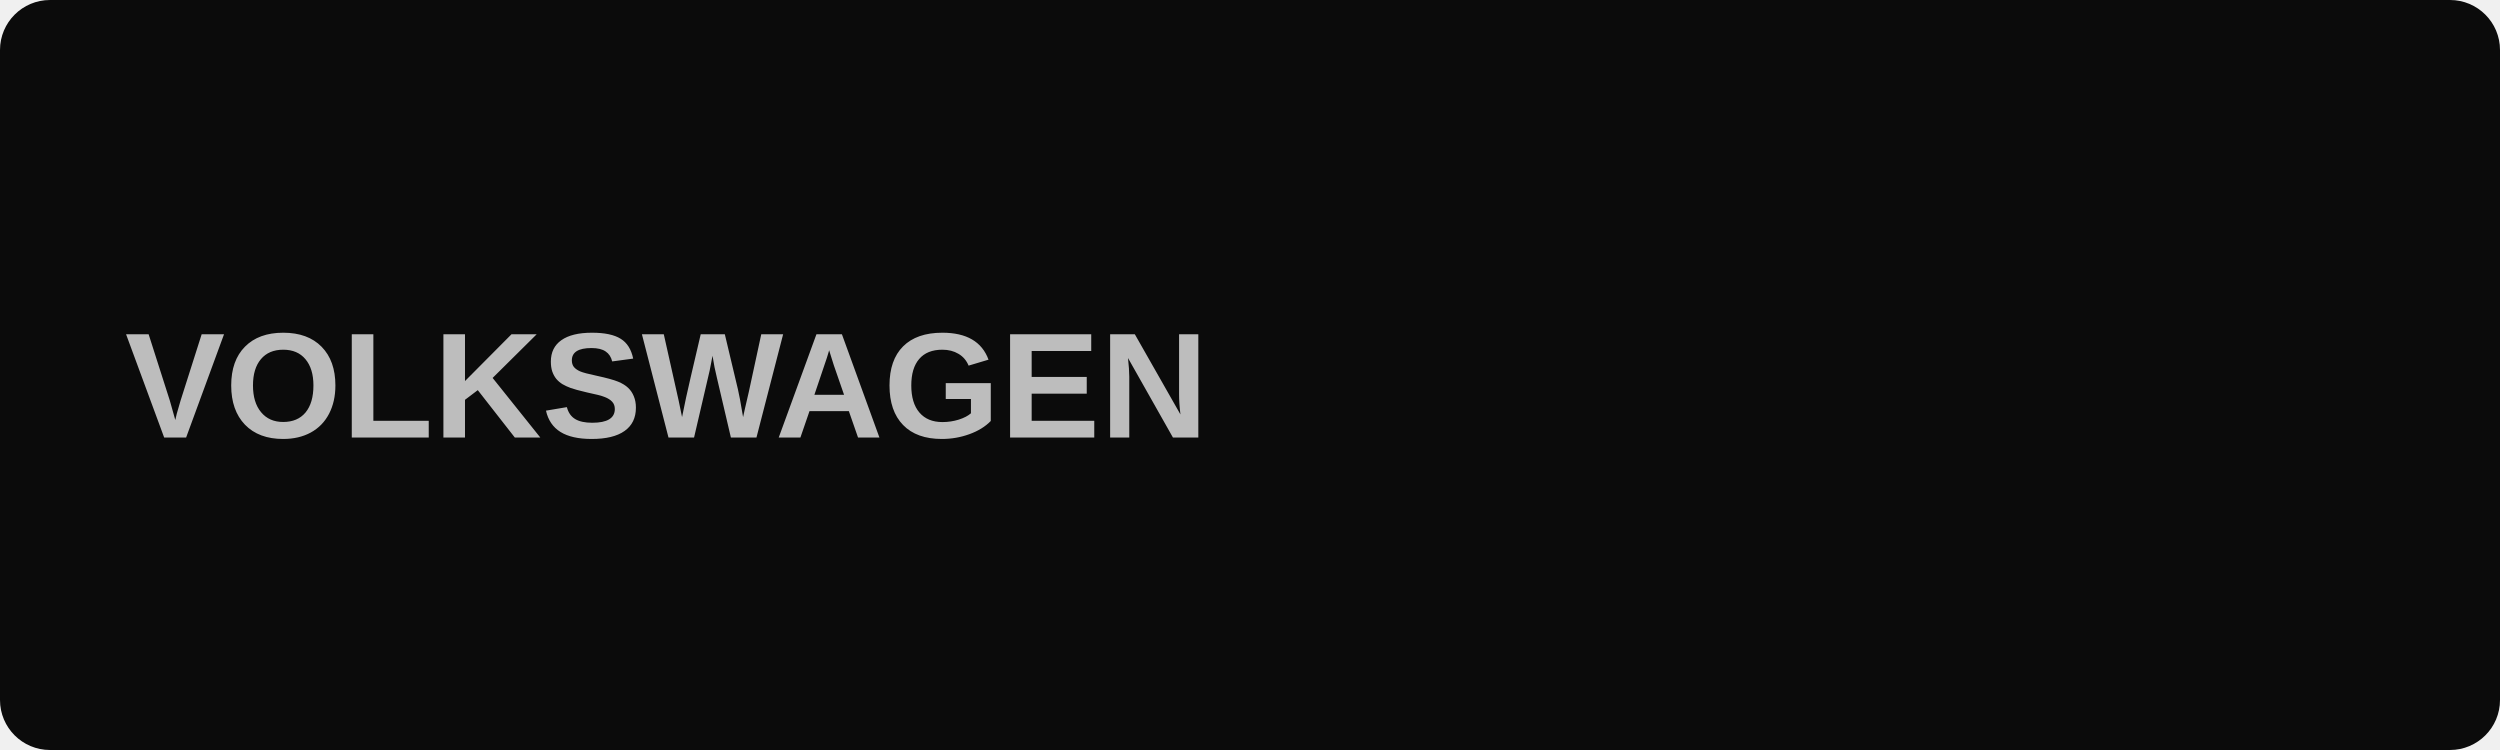
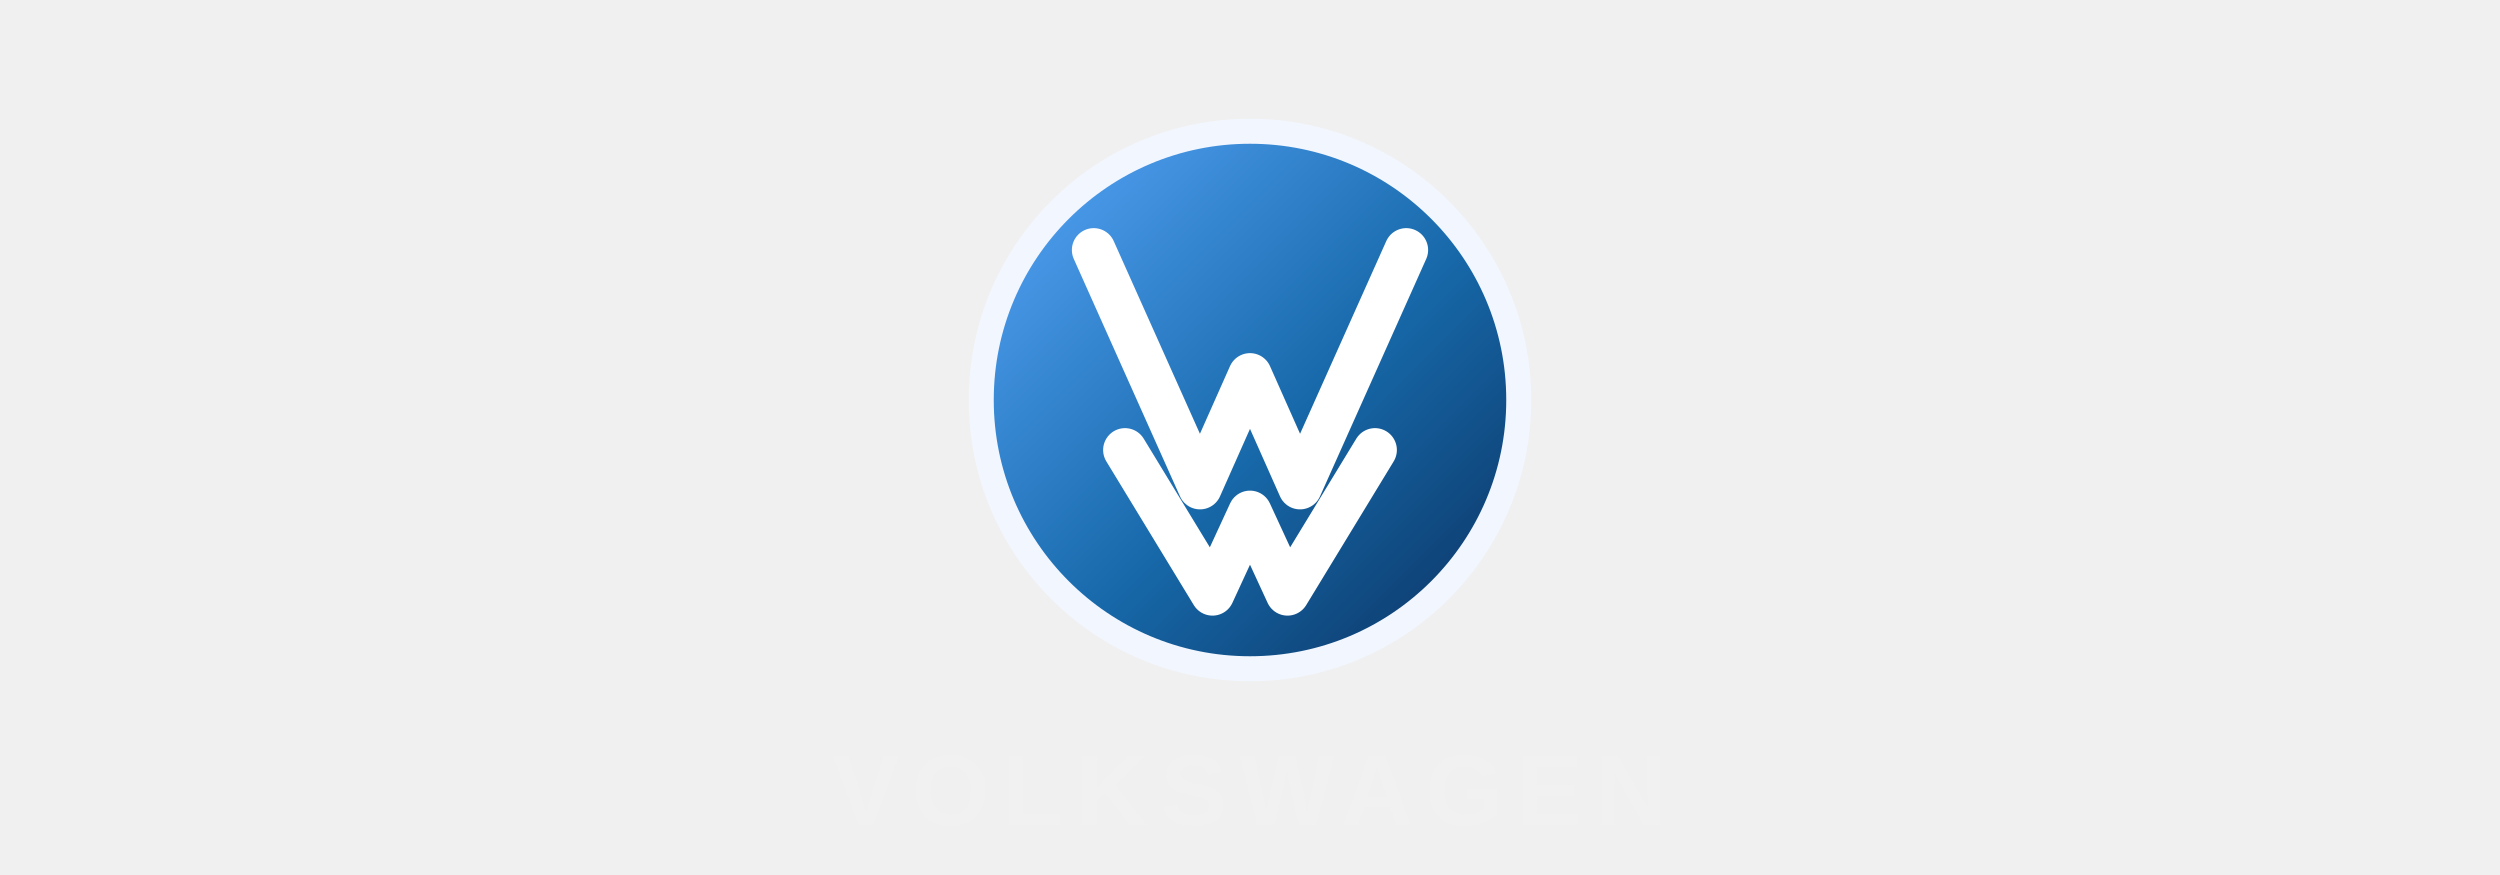
- <svg xmlns="http://www.w3.org/2000/svg" width="400" height="120" viewBox="0 0 400 120">
-   <rect width="400" height="120" fill="#0b0b0b" rx="8" />
-   <text x="20" y="70" fill="#bdbdbd" font-size="24" font-weight="700" font-family="Arial">VOLKSWAGEN</text>
+ <svg xmlns="http://www.w3.org/2000/svg" width="400" height="140" viewBox="0 0 400 140">
+   <defs>
+     <linearGradient id="vw" x1="0" y1="0" x2="1" y2="1">
+       <stop offset="0" stop-color="#5aa9ff" />
+       <stop offset="0.55" stop-color="#1769aa" />
+       <stop offset="1" stop-color="#0a2f5d" />
+     </linearGradient>
+   </defs>
+   <rect width="400" height="140" rx="14" fill="transparent" />
+   <g transform="translate(200 64)">
+     <circle r="43" fill="url(#vw)" stroke="#f2f6ff" stroke-width="4" />
+     <path d="M-25,-24 L-8,14 L0,-4 L8,14 L25,-24" fill="none" stroke="#fff" stroke-width="7" stroke-linejoin="round" stroke-linecap="round" />
+     <path d="M-20,8 L-6,31 L0,18 L6,31 L20,8" fill="none" stroke="#fff" stroke-width="7" stroke-linejoin="round" stroke-linecap="round" />
+   </g>
+   <text x="200" y="132" text-anchor="middle" fill="#f1f1f1" font-size="16" font-weight="700" font-family="Arial, Helvetica, sans-serif" letter-spacing="2">VOLKSWAGEN</text>
</svg>
